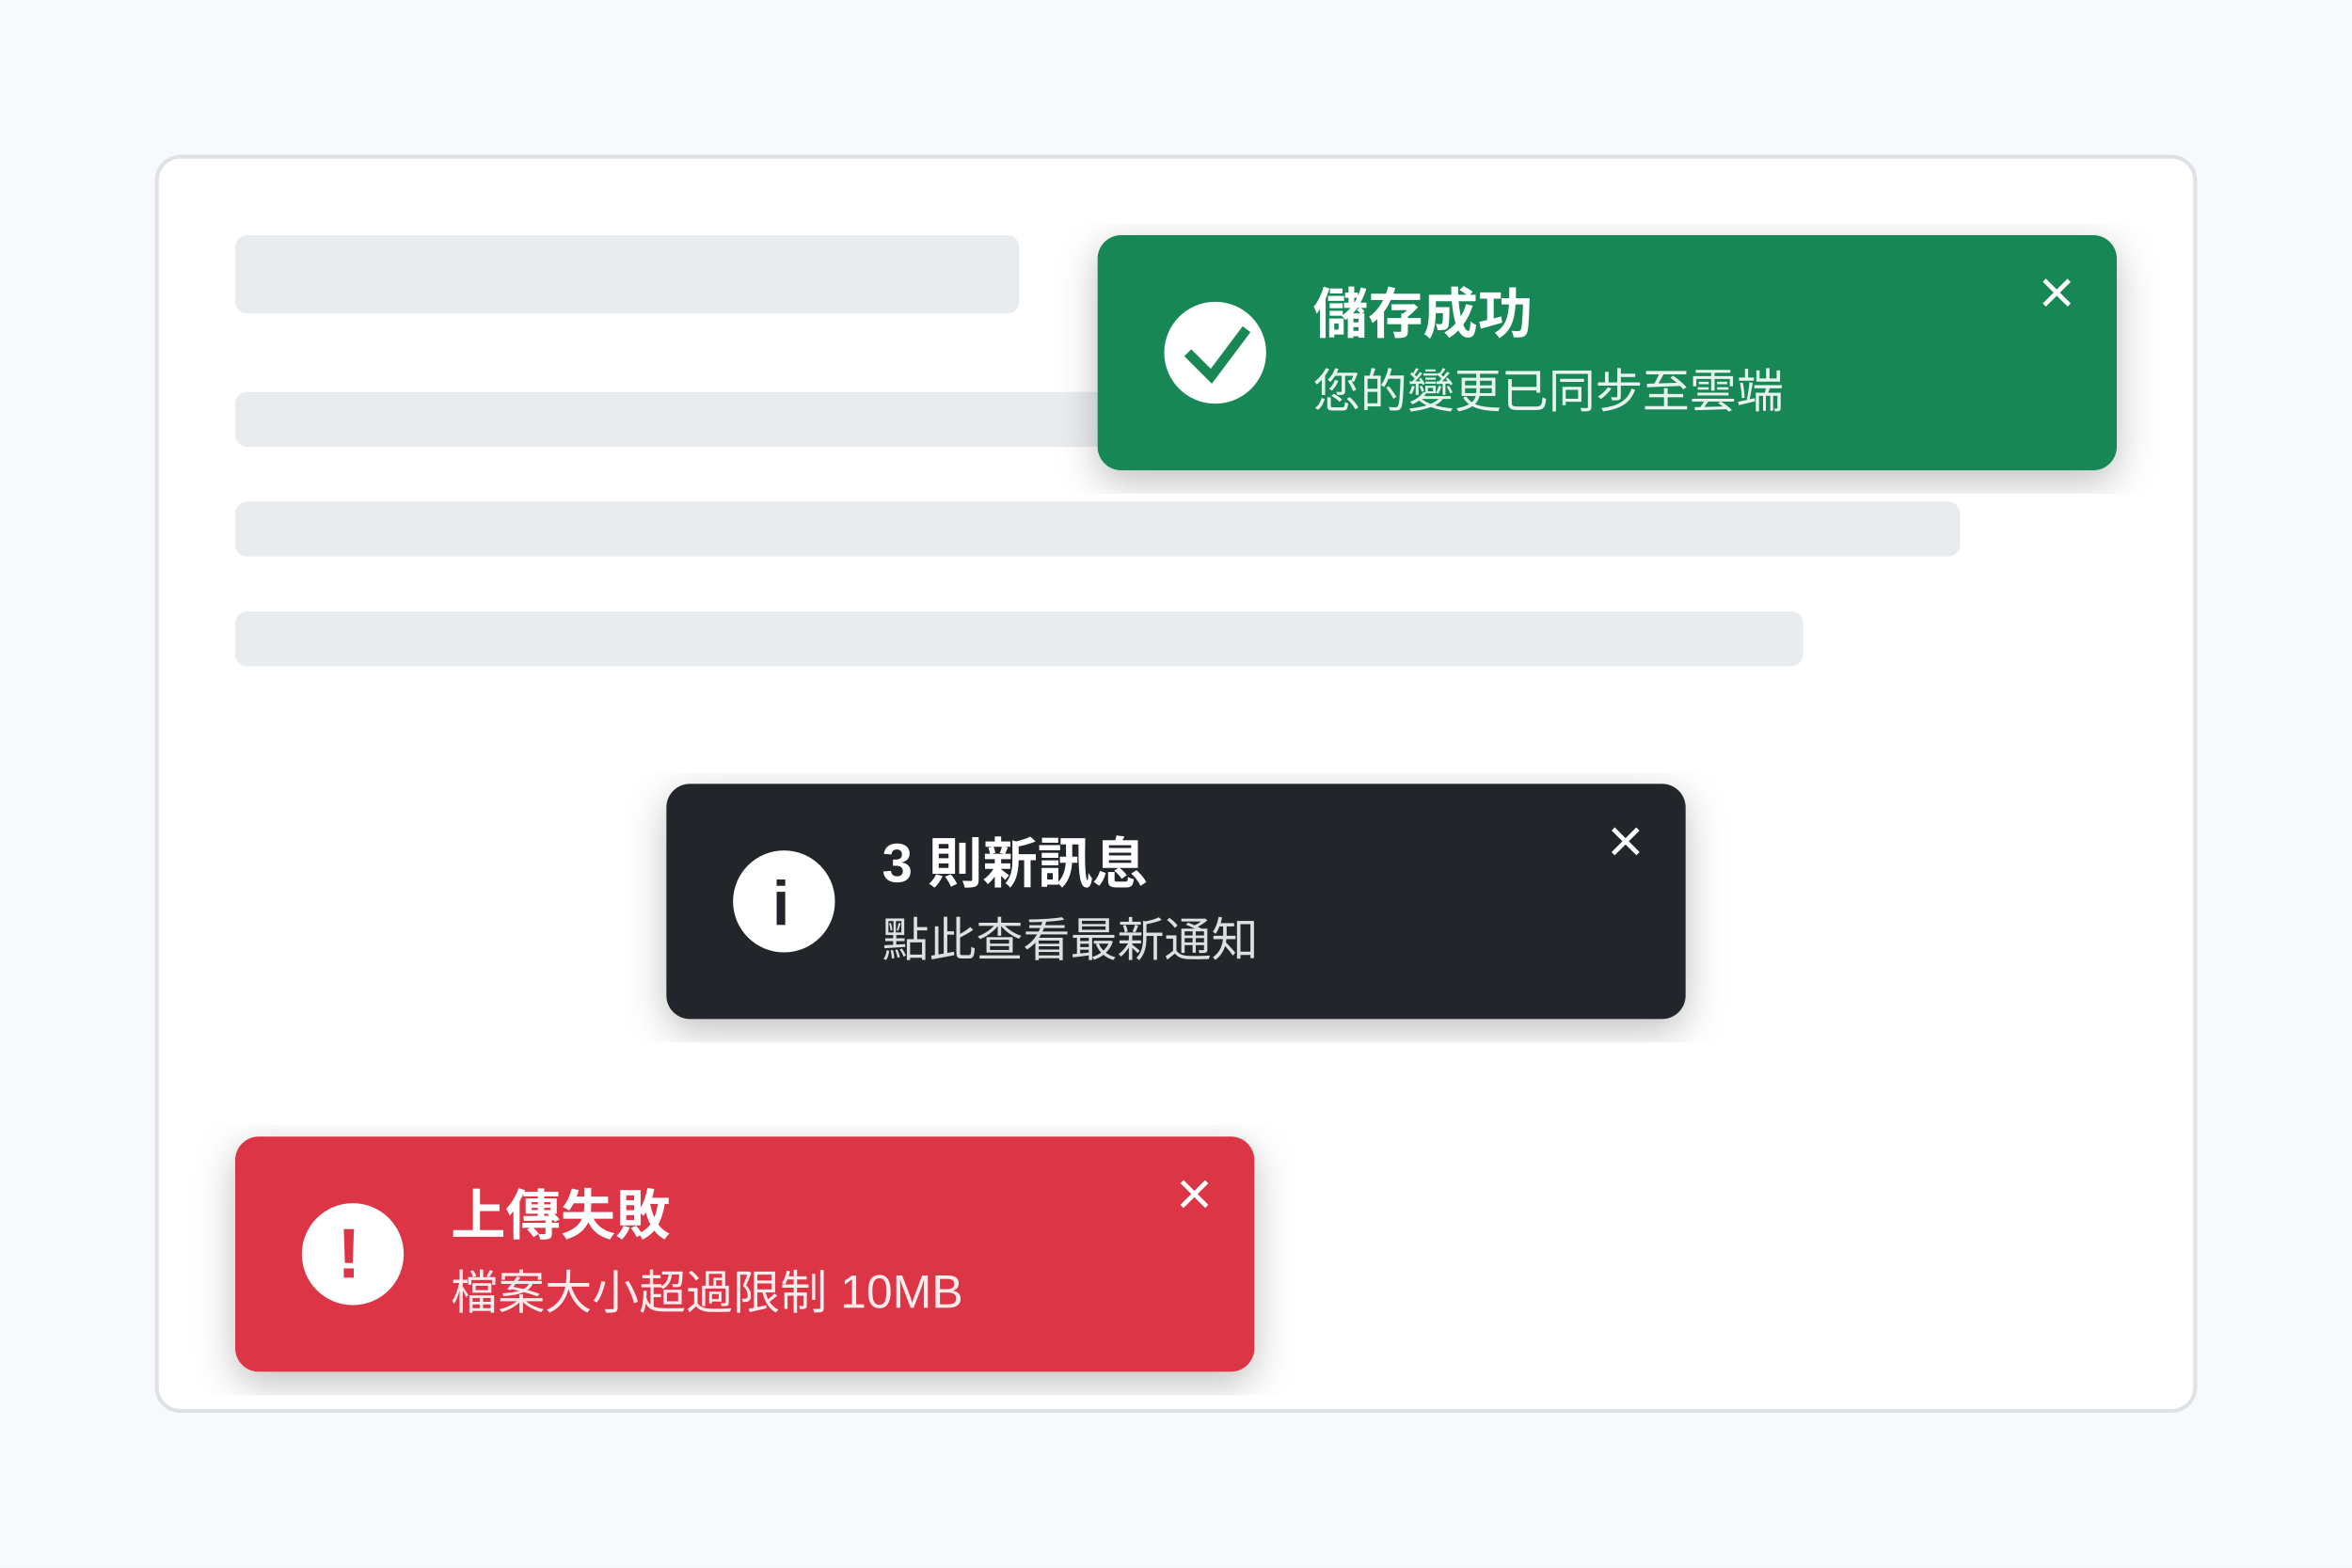
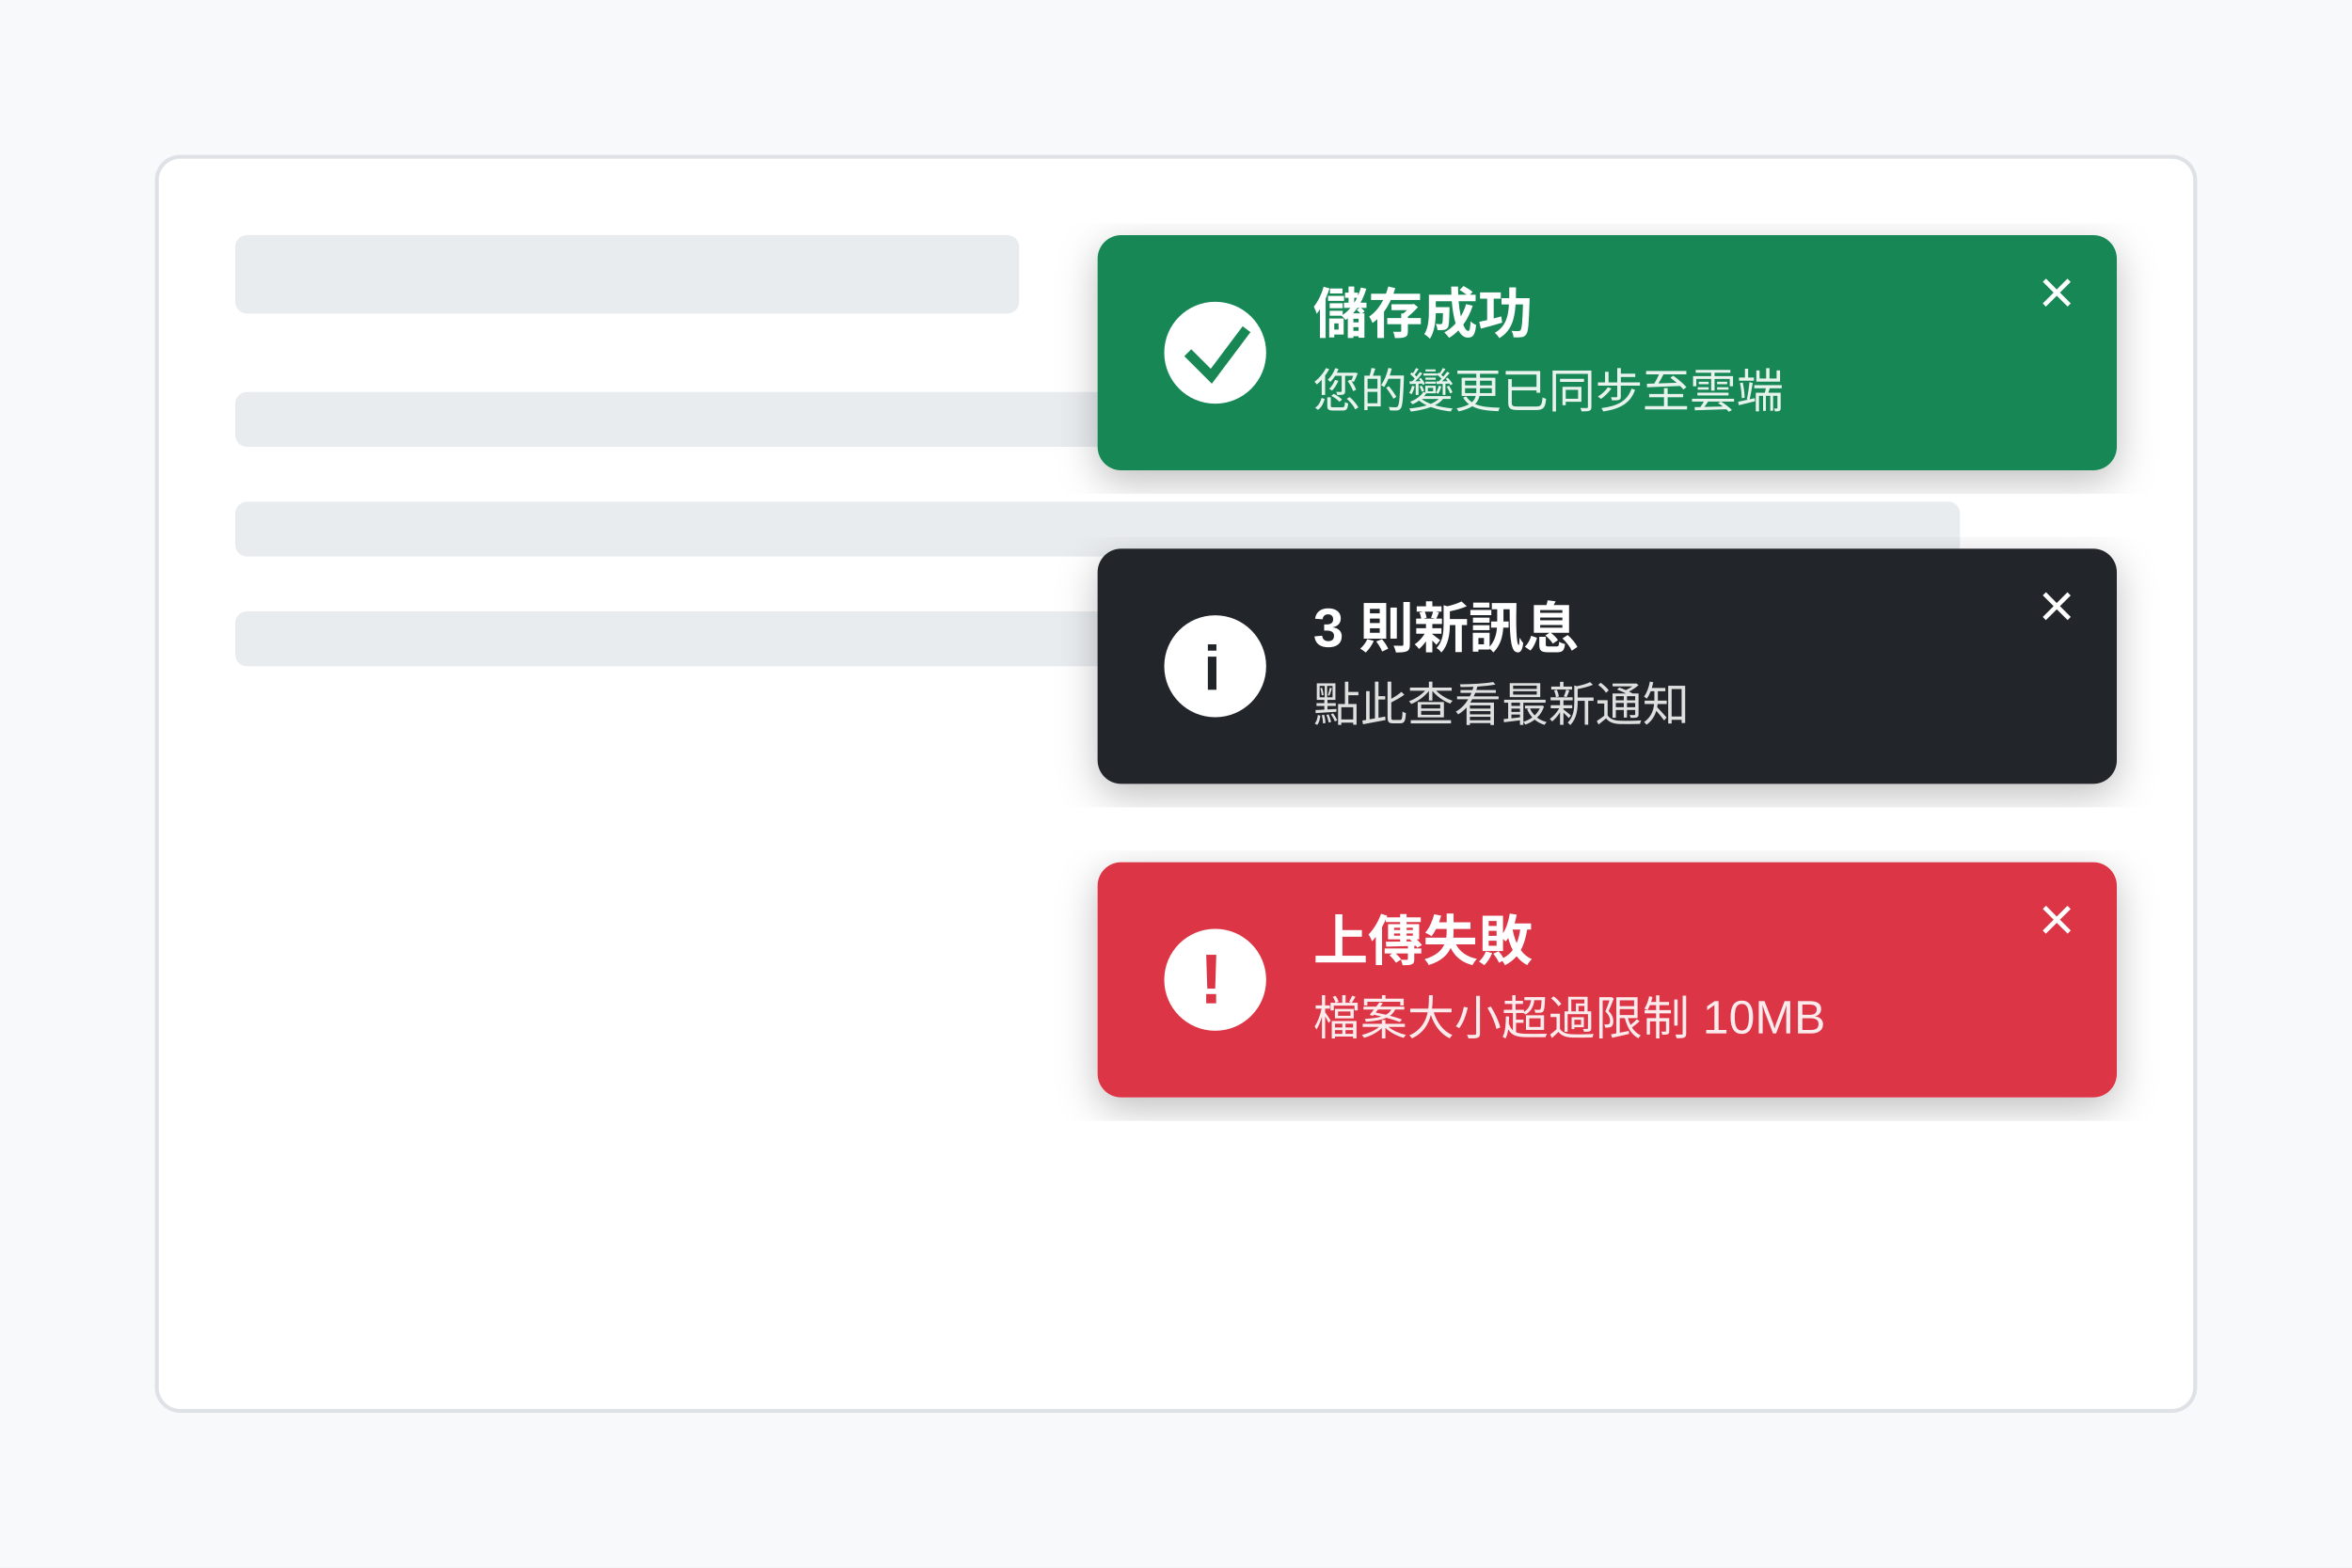
<svg xmlns="http://www.w3.org/2000/svg" viewBox="0 0 600 400" width="600" height="400">
+   <defs>
+     <filter id="t_shadow">
+       <feDropShadow dx="0" dy="3" stdDeviation="5" flood-opacity="0.25" />
+     </filter>
+   </defs>
  <rect width="600" height="400" fill="#f8f9fa" />
  <g font-family="Arial, sans-serif" font-size="14">
    <rect x="40" y="40" width="520" height="320" rx="6" fill="#ffffff" stroke="#dee2e6" />
    <rect x="60" y="60" width="200" height="20" rx="3" fill="#e9ecef" />
    <rect x="60" y="100" width="480" height="14" rx="3" fill="#e9ecef" />
    <rect x="60" y="128" width="440" height="14" rx="3" fill="#e9ecef" />
    <rect x="60" y="156" width="400" height="14" rx="3" fill="#e9ecef" />
    <rect x="280" y="60" width="260" height="60" rx="6" fill="#198754" filter="url(#t_shadow)" />
-     <defs>
-       <filter id="t_shadow">
-         <feDropShadow dx="0" dy="3" stdDeviation="5" flood-opacity="0.25" />
-       </filter>
-     </defs>
    <circle cx="310" cy="90" r="13" fill="#ffffff" />
    <polyline points="303,90 309,96 318,84" fill="none" stroke="#198754" stroke-width="2.5" />
    <text x="335" y="85" fill="#ffffff" font-weight="700">儲存成功</text>
    <text x="335" y="104" fill="#ffffff" font-size="12" opacity="0.9">您的變更已同步至雲端</text>
    <text x="520" y="80" fill="#ffffff" font-size="16">×</text>
-     <rect x="60" y="290" width="260" height="60" rx="6" fill="#dc3545" filter="url(#t_shadow)" />
-     <circle cx="90" cy="320" r="13" fill="#ffffff" />
-     <text x="86" y="326" fill="#dc3545" font-weight="700" font-size="18">!</text>
-     <text x="115" y="315" fill="#ffffff" font-weight="700">上傳失敗</text>
-     <text x="115" y="334" fill="#ffffff" font-size="12" opacity="0.9">檔案大小超過限制 10MB</text>
-     <text x="300" y="310" fill="#ffffff" font-size="16">×</text>
-     <rect x="170" y="200" width="260" height="60" rx="6" fill="#212529" filter="url(#t_shadow)" />
-     <circle cx="200" cy="230" r="13" fill="#ffffff" />
-     <text x="197" y="236" fill="#212529" font-weight="700" font-size="16">i</text>
-     <text x="225" y="225" fill="#ffffff" font-weight="700">3 則新訊息</text>
-     <text x="225" y="244" fill="#ffffff" font-size="12" opacity="0.85">點此查看最新通知</text>
-     <text x="410" y="220" fill="#ffffff" font-size="16">×</text>
+     <rect x="280" y="140" width="260" height="60" rx="6" fill="#212529" filter="url(#t_shadow)" />
+     <circle cx="310" cy="170" r="13" fill="#ffffff" />
+     <text x="307" y="176" fill="#212529" font-weight="700" font-size="16">i</text>
+     <text x="335" y="165" fill="#ffffff" font-weight="700">3 則新訊息</text>
+     <text x="335" y="184" fill="#ffffff" font-size="12" opacity="0.85">點此查看最新通知</text>
+     <text x="520" y="160" fill="#ffffff" font-size="16">×</text>
+     <rect x="280" y="220" width="260" height="60" rx="6" fill="#dc3545" filter="url(#t_shadow)" />
+     <circle cx="310" cy="250" r="13" fill="#ffffff" />
+     <text x="306" y="256" fill="#dc3545" font-weight="700" font-size="18">!</text>
+     <text x="335" y="245" fill="#ffffff" font-weight="700">上傳失敗</text>
+     <text x="335" y="264" fill="#ffffff" font-size="12" opacity="0.9">檔案大小超過限制 10MB</text>
+     <text x="520" y="240" fill="#ffffff" font-size="16">×</text>
  </g>
</svg>
